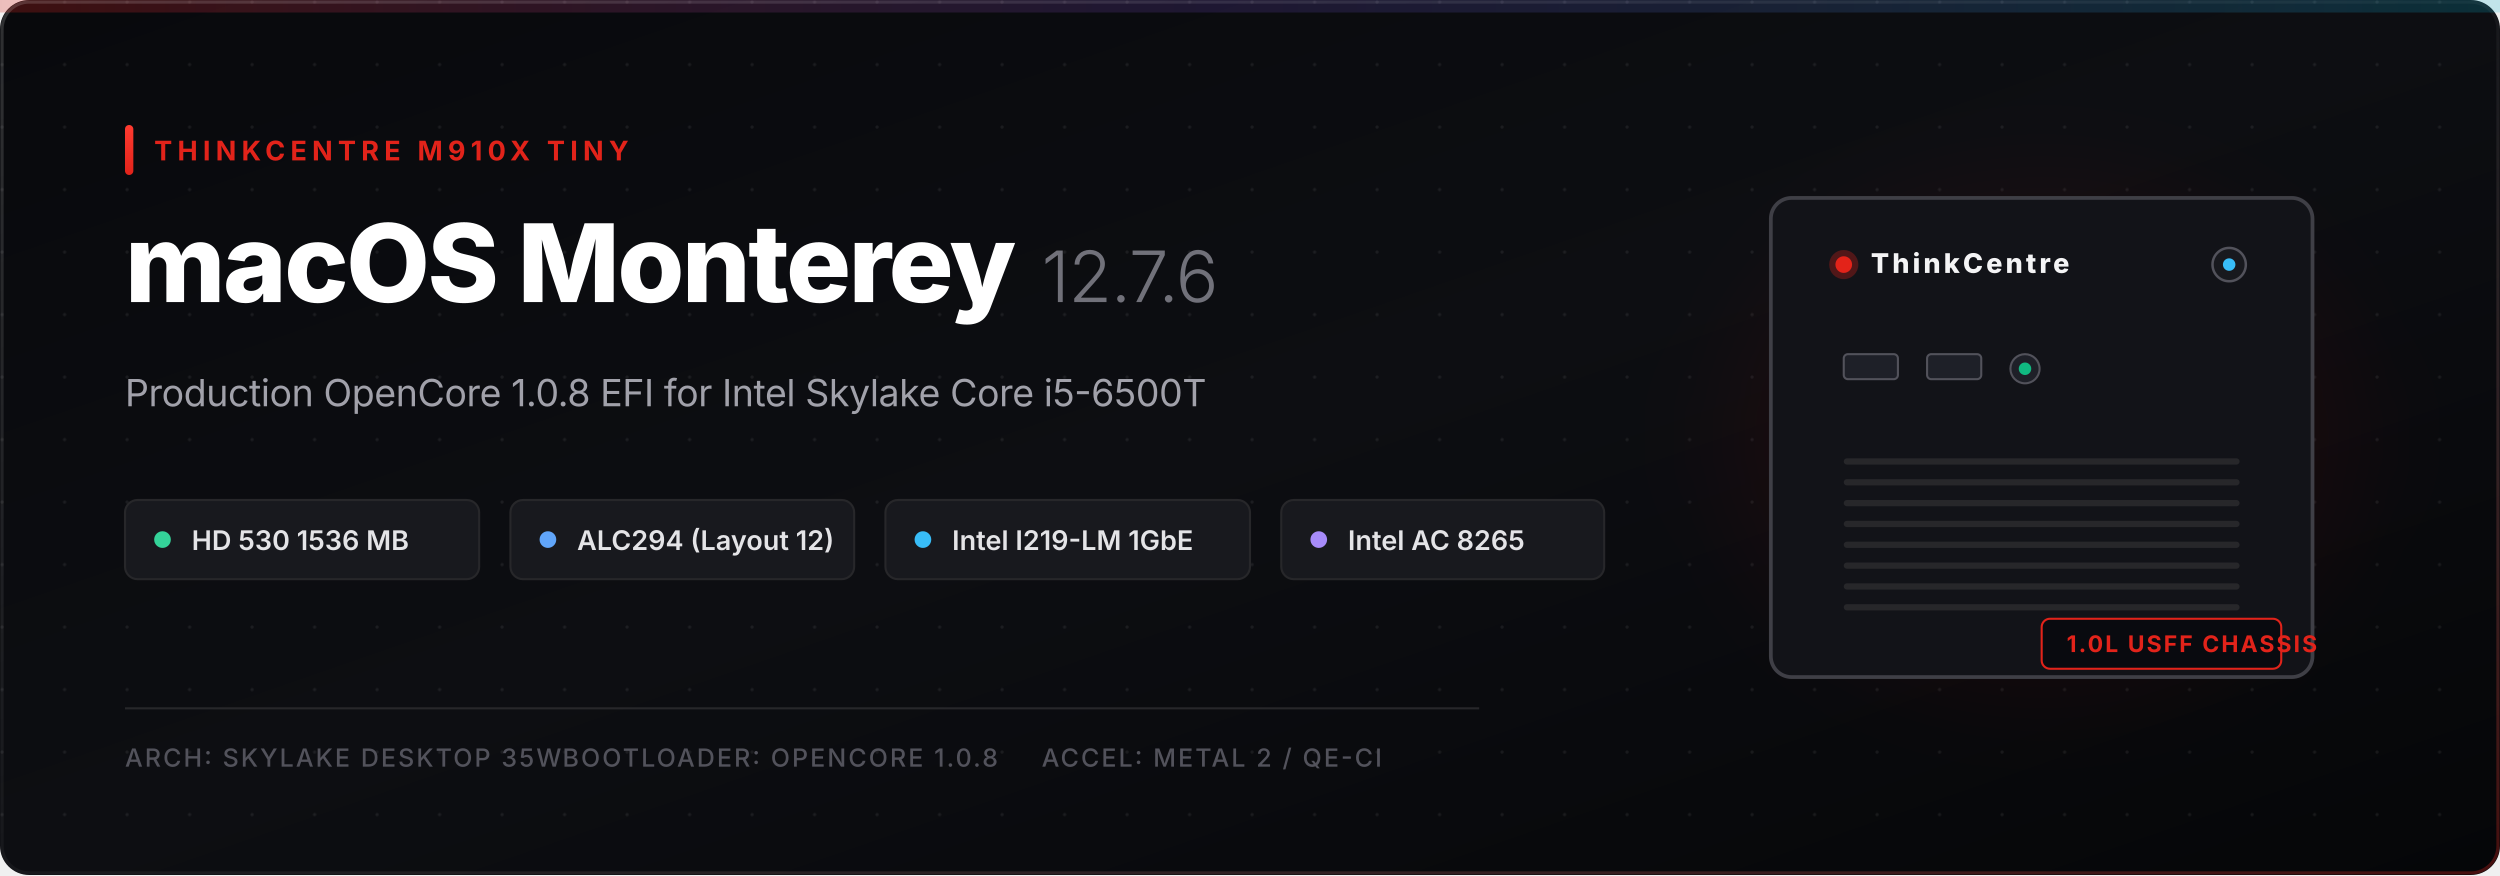
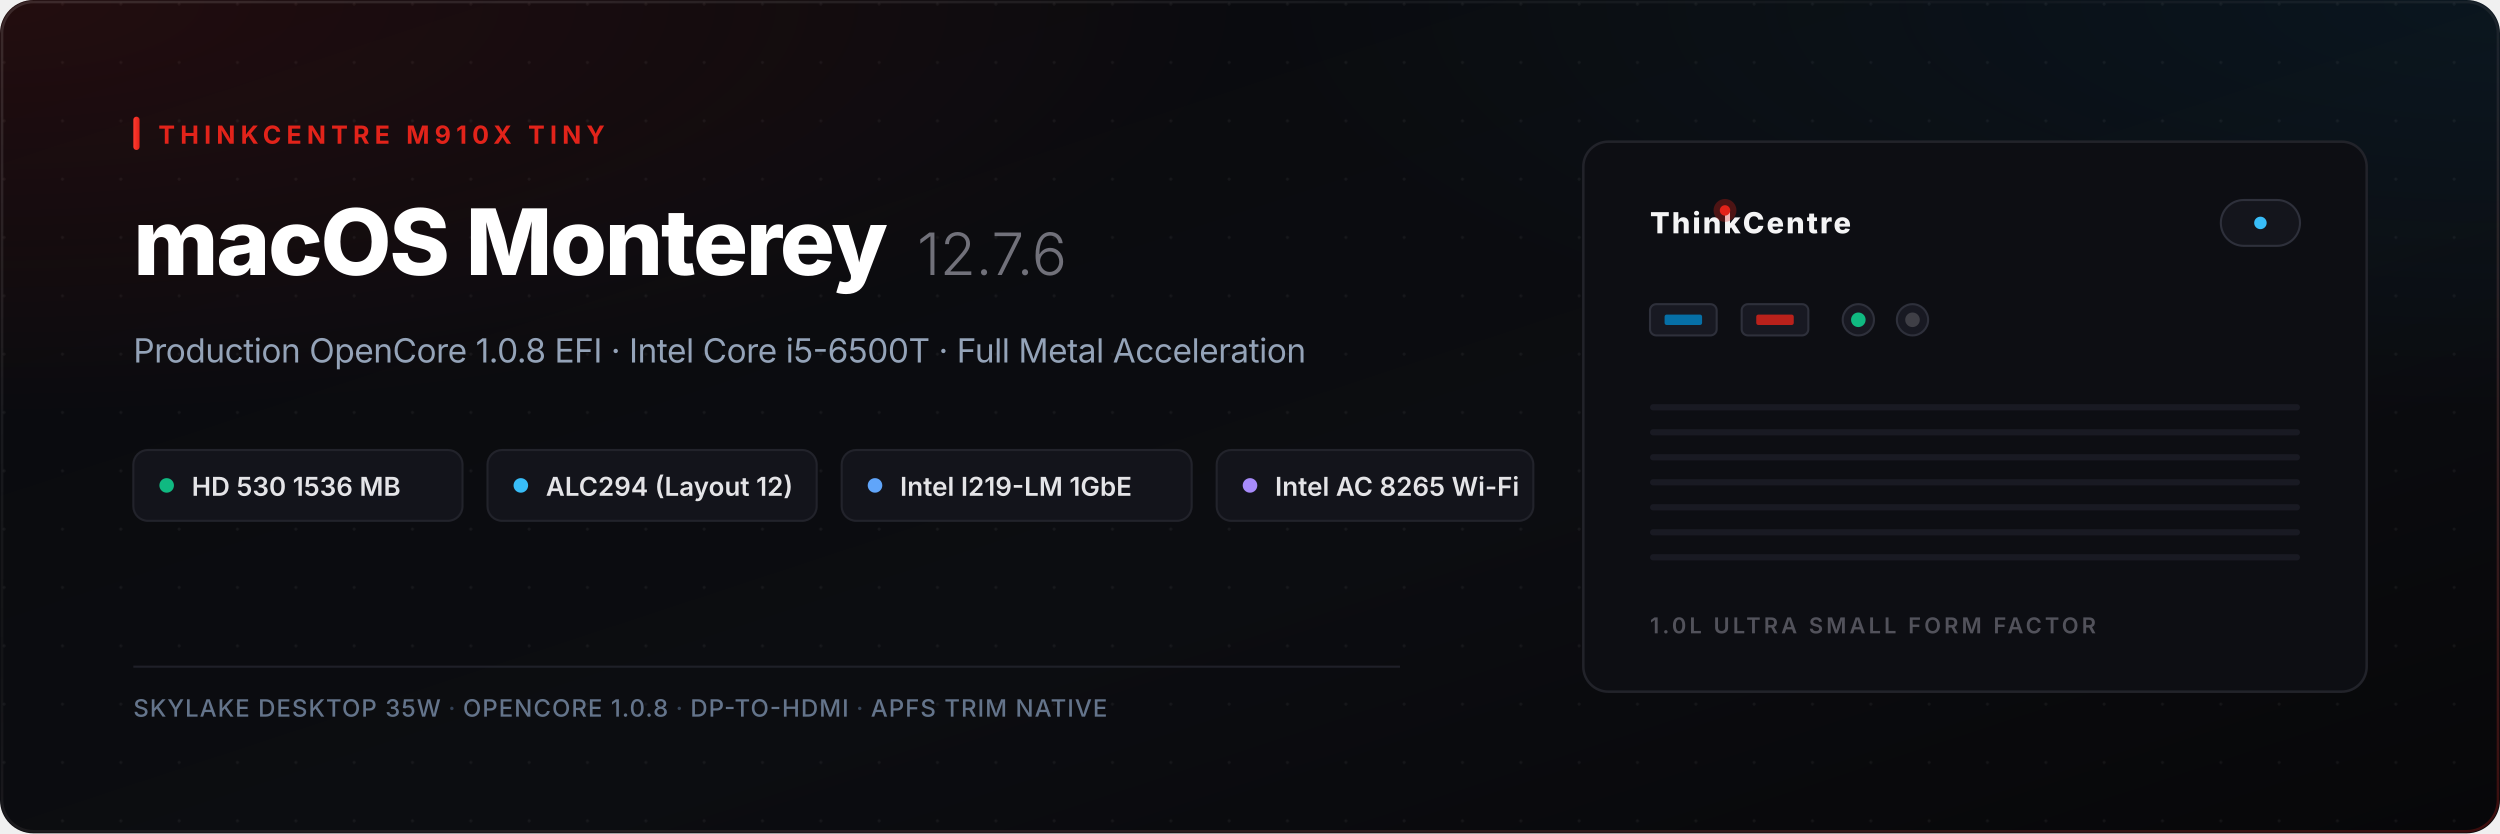
- <svg xmlns="http://www.w3.org/2000/svg" viewBox="0 0 1200 420" width="100%" height="100%">
+ <svg xmlns="http://www.w3.org/2000/svg" viewBox="0 0 1200 400" width="100%" height="100%">
  <defs>
-     <linearGradient id="bg-grad" x1="0%" y1="0%" x2="100%" y2="100%">
-       <stop offset="0%" stop-color="#08090C" />
-       <stop offset="50%" stop-color="#0D0E12" />
-       <stop offset="100%" stop-color="#050608" />
+     <linearGradient id="canvas-bg" x1="0%" y1="0%" x2="100%" y2="100%">
+       <stop offset="0%" stop-color="#090A0D" />
+       <stop offset="60%" stop-color="#0C0D11" />
+       <stop offset="100%" stop-color="#070709" />
    </linearGradient>
-     <pattern id="tech-grid" width="30" height="30" patternUnits="userSpaceOnUse">
-       <circle cx="1" cy="1" r="0.8" fill="#FFFFFF" fill-opacity="0.07" />
+     <pattern id="dot-matrix" width="28" height="28" patternUnits="userSpaceOnUse">
+       <circle cx="2" cy="2" r="0.75" fill="#FFFFFF" fill-opacity="0.05" />
    </pattern>
-     <linearGradient id="red-accent" x1="0%" y1="0%" x2="0%" y2="100%">
+     <radialGradient id="top-left-glow" cx="0%" cy="0%" r="50%">
+       <stop offset="0%" stop-color="#E2231A" stop-opacity="0.12" />
+       <stop offset="100%" stop-color="#E2231A" stop-opacity="0" />
+     </radialGradient>
+     <radialGradient id="top-right-glow" cx="100%" cy="0%" r="50%">
+       <stop offset="0%" stop-color="#0284C7" stop-opacity="0.08" />
+       <stop offset="100%" stop-color="#0284C7" stop-opacity="0" />
+     </radialGradient>
+     <linearGradient id="frame-stroke" x1="0%" y1="0%" x2="100%" y2="100%">
+       <stop offset="0%" stop-color="#FFFFFF" stop-opacity="0.12" />
+       <stop offset="40%" stop-color="#FFFFFF" stop-opacity="0.03" />
+       <stop offset="100%" stop-color="#E2231A" stop-opacity="0.25" />
+     </linearGradient>
+     <linearGradient id="red-gradient" x1="0%" y1="0%" x2="100%" y2="0%">
      <stop offset="0%" stop-color="#FF3B30" />
      <stop offset="100%" stop-color="#E2231A" />
    </linearGradient>
-     <linearGradient id="monterey-glow" x1="0%" y1="0%" x2="100%" y2="0%">
-       <stop offset="0%" stop-color="#E2231A" stop-opacity="0.25" />
-       <stop offset="50%" stop-color="#8B5CF6" stop-opacity="0.15" />
-       <stop offset="100%" stop-color="#06B6D4" stop-opacity="0.20" />
-     </linearGradient>
-     <linearGradient id="border-stroke" x1="0%" y1="0%" x2="100%" y2="100%">
-       <stop offset="0%" stop-color="#FFFFFF" stop-opacity="0.16" />
-       <stop offset="50%" stop-color="#FFFFFF" stop-opacity="0.04" />
-       <stop offset="100%" stop-color="#E2231A" stop-opacity="0.30" />
-     </linearGradient>
  </defs>
-   <rect width="1200" height="420" rx="14" fill="url(#bg-grad)" />
-   <rect width="1200" height="420" rx="14" fill="url(#tech-grid)" />
-   <rect x="0" y="0" width="1200" height="6" fill="url(#monterey-glow)" />
-   <rect x="1" y="1" width="1198" height="418" rx="13" fill="none" stroke="url(#border-stroke)" stroke-width="1.5" />
-   <rect x="60" y="60" width="4" height="24" rx="2" fill="url(#red-accent)" />
-   <text x="74" y="77" fill="#E2231A" font-family="-apple-system, BlinkMacSystemFont, 'SF Pro Display', 'Inter', sans-serif" font-size="13" font-weight="700" letter-spacing="2.5">THINKCENTRE M910X TINY</text>
-   <text x="60" y="145" fill="#FFFFFF" font-family="-apple-system, BlinkMacSystemFont, 'SF Pro Display', 'Inter', sans-serif" font-size="52" font-weight="800" letter-spacing="-1.2">
-     macOS Monterey
+   <rect width="1200" height="400" rx="16" fill="url(#canvas-bg)" />
+   <rect width="1200" height="400" rx="16" fill="url(#dot-matrix)" />
+   <rect width="1200" height="400" rx="16" fill="url(#top-left-glow)" />
+   <rect width="1200" height="400" rx="16" fill="url(#top-right-glow)" />
+   <rect x="1" y="1" width="1198" height="398" rx="15" fill="none" stroke="url(#frame-stroke)" stroke-width="1.2" />
+   <g transform="translate(64, 56)">
+     <rect x="0" y="0" width="3" height="16" rx="1.5" fill="url(#red-gradient)" />
+     <text x="12" y="13" fill="#E2231A" font-family="-apple-system, BlinkMacSystemFont, 'SF Pro Display', 'Inter', sans-serif" font-size="12" font-weight="700" letter-spacing="2.5">
+       THINKCENTRE M910X TINY
+     </text>
+   </g>
+   <text x="64" y="132" fill="#FFFFFF" font-family="-apple-system, BlinkMacSystemFont, 'SF Pro Display', 'Inter', sans-serif" font-size="44" font-weight="800" letter-spacing="-1">
+     macOS Monterey<tspan dx="14" fill="#71717A" font-size="28" font-weight="300" letter-spacing="0">12.7.6</tspan>
  </text>
-   <text x="500" y="145" fill="#71717A" font-family="-apple-system, BlinkMacSystemFont, 'SF Pro Display', 'Inter', sans-serif" font-size="34" font-weight="300" letter-spacing="-0.5">
-     12.7.6
+   <text x="64" y="174" fill="#94A3B8" font-family="-apple-system, BlinkMacSystemFont, 'SF Pro Text', 'Inter', sans-serif" font-size="16" font-weight="400" letter-spacing="-0.2">
+     Production OpenCore 1.0.8 EFI · Intel Core i5-6500T · Full Metal Acceleration
  </text>
-   <text x="60" y="195" fill="#A1A1AA" font-family="-apple-system, BlinkMacSystemFont, 'SF Pro Text', 'Inter', sans-serif" font-size="18" font-weight="400" letter-spacing="-0.2">
-     Production OpenCore 1.0.8 EFI for Intel Skylake Core i5-6500T
-   </text>
-   <g transform="translate(60, 240)">
-     <rect x="0" y="0" width="170" height="38" rx="6" fill="#18191E" stroke="#27272A" stroke-width="1" />
-     <circle cx="18" cy="19" r="4" fill="#34D399" />
-     <text x="32" y="24" fill="#E4E4E7" font-family="-apple-system, BlinkMacSystemFont, 'SF Pro Text', sans-serif" font-size="13" font-weight="600">HD 530 1536 MB</text>
-     <rect x="185" y="0" width="165" height="38" rx="6" fill="#18191E" stroke="#27272A" stroke-width="1" />
-     <circle cx="203" cy="19" r="4" fill="#60A5FA" />
-     <text x="217" y="24" fill="#E4E4E7" font-family="-apple-system, BlinkMacSystemFont, 'SF Pro Text', sans-serif" font-size="13" font-weight="600">ALC294 (Layout 12)</text>
-     <rect x="365" y="0" width="175" height="38" rx="6" fill="#18191E" stroke="#27272A" stroke-width="1" />
-     <circle cx="383" cy="19" r="4" fill="#38BDF8" />
-     <text x="397" y="24" fill="#E4E4E7" font-family="-apple-system, BlinkMacSystemFont, 'SF Pro Text', sans-serif" font-size="13" font-weight="600">Intel I219-LM 1GbE</text>
-     <rect x="555" y="0" width="155" height="38" rx="6" fill="#18191E" stroke="#27272A" stroke-width="1" />
-     <circle cx="573" cy="19" r="4" fill="#A78BFA" />
-     <text x="587" y="24" fill="#E4E4E7" font-family="-apple-system, BlinkMacSystemFont, 'SF Pro Text', sans-serif" font-size="13" font-weight="600">Intel AC 8265</text>
+   <g transform="translate(64, 216)">
+     <g transform="translate(0, 0)">
+       <rect x="0" y="0" width="158" height="34" rx="7" fill="#13141B" stroke="#22232B" stroke-width="1" />
+       <circle cx="16" cy="17" r="3.5" fill="#10B981" />
+       <text x="28" y="22" fill="#E4E4E7" font-family="-apple-system, BlinkMacSystemFont, 'SF Pro Text', sans-serif" font-size="12.5" font-weight="600">HD 530 1536 MB</text>
+     </g>
+     <g transform="translate(170, 0)">
+       <rect x="0" y="0" width="158" height="34" rx="7" fill="#13141B" stroke="#22232B" stroke-width="1" />
+       <circle cx="16" cy="17" r="3.5" fill="#38BDF8" />
+       <text x="28" y="22" fill="#E4E4E7" font-family="-apple-system, BlinkMacSystemFont, 'SF Pro Text', sans-serif" font-size="12.5" font-weight="600">ALC294 (Layout 12)</text>
+     </g>
+     <g transform="translate(340, 0)">
+       <rect x="0" y="0" width="168" height="34" rx="7" fill="#13141B" stroke="#22232B" stroke-width="1" />
+       <circle cx="16" cy="17" r="3.5" fill="#60A5FA" />
+       <text x="28" y="22" fill="#E4E4E7" font-family="-apple-system, BlinkMacSystemFont, 'SF Pro Text', sans-serif" font-size="12.5" font-weight="600">Intel I219-LM 1GbE</text>
+     </g>
+     <g transform="translate(520, 0)">
+       <rect x="0" y="0" width="152" height="34" rx="7" fill="#13141B" stroke="#22232B" stroke-width="1" />
+       <circle cx="16" cy="17" r="3.5" fill="#A78BFA" />
+       <text x="28" y="22" fill="#E4E4E7" font-family="-apple-system, BlinkMacSystemFont, 'SF Pro Text', sans-serif" font-size="12.5" font-weight="600">Intel AC 8265 Wi-Fi</text>
+     </g>
  </g>
-   <g transform="translate(60, 340)">
-     <line x1="0" y1="0" x2="650" y2="0" stroke="#27272A" stroke-width="1" />
-     <text x="0" y="28" fill="#52525B" font-family="-apple-system, BlinkMacSystemFont, 'SF Pro Display', sans-serif" font-size="12" font-weight="500" letter-spacing="1">ARCH: SKYLAKE DESKTOP 35W</text>
-     <text x="210" y="28" fill="#52525B" font-family="-apple-system, BlinkMacSystemFont, 'SF Pro Display', sans-serif" font-size="12" font-weight="500" letter-spacing="1">BOOTLOADER: OPENCORE 1.0.8</text>
-     <text x="440" y="28" fill="#52525B" font-family="-apple-system, BlinkMacSystemFont, 'SF Pro Display', sans-serif" font-size="12" font-weight="500" letter-spacing="1">ACCEL: METAL 2 / QE-CI</text>
+   <g transform="translate(64, 320)">
+     <line x1="0" y1="0" x2="608" y2="0" stroke="#1F2028" stroke-width="1" />
+     <text x="0" y="24" fill="#64748B" font-family="-apple-system, BlinkMacSystemFont, 'SF Pro Text', monospace" font-size="11.5" font-weight="500" letter-spacing="0.5">
+       SKYLAKE DESKTOP 35W  <tspan fill="#334155">·</tspan>  OPENCORE 1.0.8  <tspan fill="#334155">·</tspan>  DP-TO-HDMI  <tspan fill="#334155">·</tspan>  APFS TRIM NATIVE
+     </text>
  </g>
-   <g transform="translate(820, 75)">
-     <ellipse cx="160" cy="135" rx="140" ry="110" fill="#E2231A" fill-opacity="0.08" filter="blur(30px)" />
-     <rect x="30" y="20" width="260" height="230" rx="10" fill="#121318" stroke="#3F3F46" stroke-width="1.8" />
-     <circle cx="65" cy="52" r="4" fill="#E2231A" />
-     <circle cx="65" cy="52" r="7" fill="#E2231A" fill-opacity="0.3" />
-     <text x="78" y="56" fill="#F4F4F5" font-family="-apple-system, BlinkMacSystemFont, sans-serif" font-size="13" font-weight="800" letter-spacing="1.5">ThinkCentre</text>
-     <rect x="65" y="95" width="26" height="12" rx="2" fill="#1E2028" stroke="#52525B" stroke-width="1" />
-     <rect x="105" y="95" width="26" height="12" rx="2" fill="#1E2028" stroke="#52525B" stroke-width="1" />
-     <rect x="145" y="95" width="14" height="14" rx="7" fill="#1E2028" stroke="#52525B" stroke-width="1" />
-     <circle cx="152" cy="102" r="3" fill="#10B981" />
-     <circle cx="250" cy="52" r="8" fill="#18191E" stroke="#52525B" stroke-width="1.2" />
-     <circle cx="250" cy="52" r="3" fill="#38BDF8" />
-     <g fill="#27272A">
-       <rect x="65" y="145" width="190" height="3" rx="1.5" />
-       <rect x="65" y="155" width="190" height="3" rx="1.5" />
-       <rect x="65" y="165" width="190" height="3" rx="1.5" />
-       <rect x="65" y="175" width="190" height="3" rx="1.5" />
-       <rect x="65" y="185" width="190" height="3" rx="1.5" />
-       <rect x="65" y="195" width="190" height="3" rx="1.5" />
-       <rect x="65" y="205" width="190" height="3" rx="1.5" />
-       <rect x="65" y="215" width="190" height="3" rx="1.5" />
+   <g transform="translate(760, 68)">
+     <rect x="0" y="0" width="376" height="264" rx="12" fill="#0D0E13" stroke="#22232A" stroke-width="1.2" />
+     <text x="32" y="44" fill="#F4F4F5" font-family="-apple-system, BlinkMacSystemFont, sans-serif" font-size="14" font-weight="800" letter-spacing="1">
+       ThinkCentre
+     </text>
+     <circle cx="68" cy="33" r="2.5" fill="#E2231A" />
+     <circle cx="68" cy="33" r="5.5" fill="#E2231A" fill-opacity="0.3" />
+     <rect x="306" y="28" width="38" height="22" rx="11" fill="#14151C" stroke="#2E303B" stroke-width="1" />
+     <circle cx="325" cy="39" r="3" fill="#38BDF8" />
+     <g transform="translate(32, 78)">
+       <rect x="0" y="0" width="32" height="15" rx="3" fill="#181922" stroke="#2E303B" stroke-width="1" />
+       <rect x="7" y="5" width="18" height="5" rx="1" fill="#0284C7" fill-opacity="0.8" />
+       <rect x="44" y="0" width="32" height="15" rx="3" fill="#181922" stroke="#2E303B" stroke-width="1" />
+       <rect x="51" y="5" width="18" height="5" rx="1" fill="#E2231A" fill-opacity="0.8" />
+       <circle cx="100" cy="7.5" r="7.5" fill="#181922" stroke="#2E303B" stroke-width="1" />
+       <circle cx="100" cy="7.5" r="3.5" fill="#10B981" />
+       <circle cx="126" cy="7.5" r="7.5" fill="#181922" stroke="#2E303B" stroke-width="1" />
+       <circle cx="126" cy="7.5" r="3.5" fill="#3F3F46" />
    </g>
-     <rect x="160" y="222" width="115" height="24" rx="4" fill="#090A0F" stroke="#E2231A" stroke-width="1" />
-     <text x="172" y="238" fill="#E2231A" font-family="-apple-system, BlinkMacSystemFont, sans-serif" font-size="11" font-weight="700" letter-spacing="1">1.0L USFF CHASSIS</text>
+     <g fill="#191A23" transform="translate(32, 126)">
+       <rect x="0" y="0" width="312" height="3" rx="1.5" />
+       <rect x="0" y="12" width="312" height="3" rx="1.5" />
+       <rect x="0" y="24" width="312" height="3" rx="1.5" />
+       <rect x="0" y="36" width="312" height="3" rx="1.5" />
+       <rect x="0" y="48" width="312" height="3" rx="1.5" />
+       <rect x="0" y="60" width="312" height="3" rx="1.5" />
+       <rect x="0" y="72" width="312" height="3" rx="1.5" />
+     </g>
+     <g transform="translate(32, 224)">
+       <text x="0" y="12" fill="#52525B" font-family="-apple-system, BlinkMacSystemFont, sans-serif" font-size="10.5" font-weight="600" letter-spacing="1.5">
+         1.0L ULTRA SMALL FORM FACTOR
+       </text>
+     </g>
  </g>
</svg>
